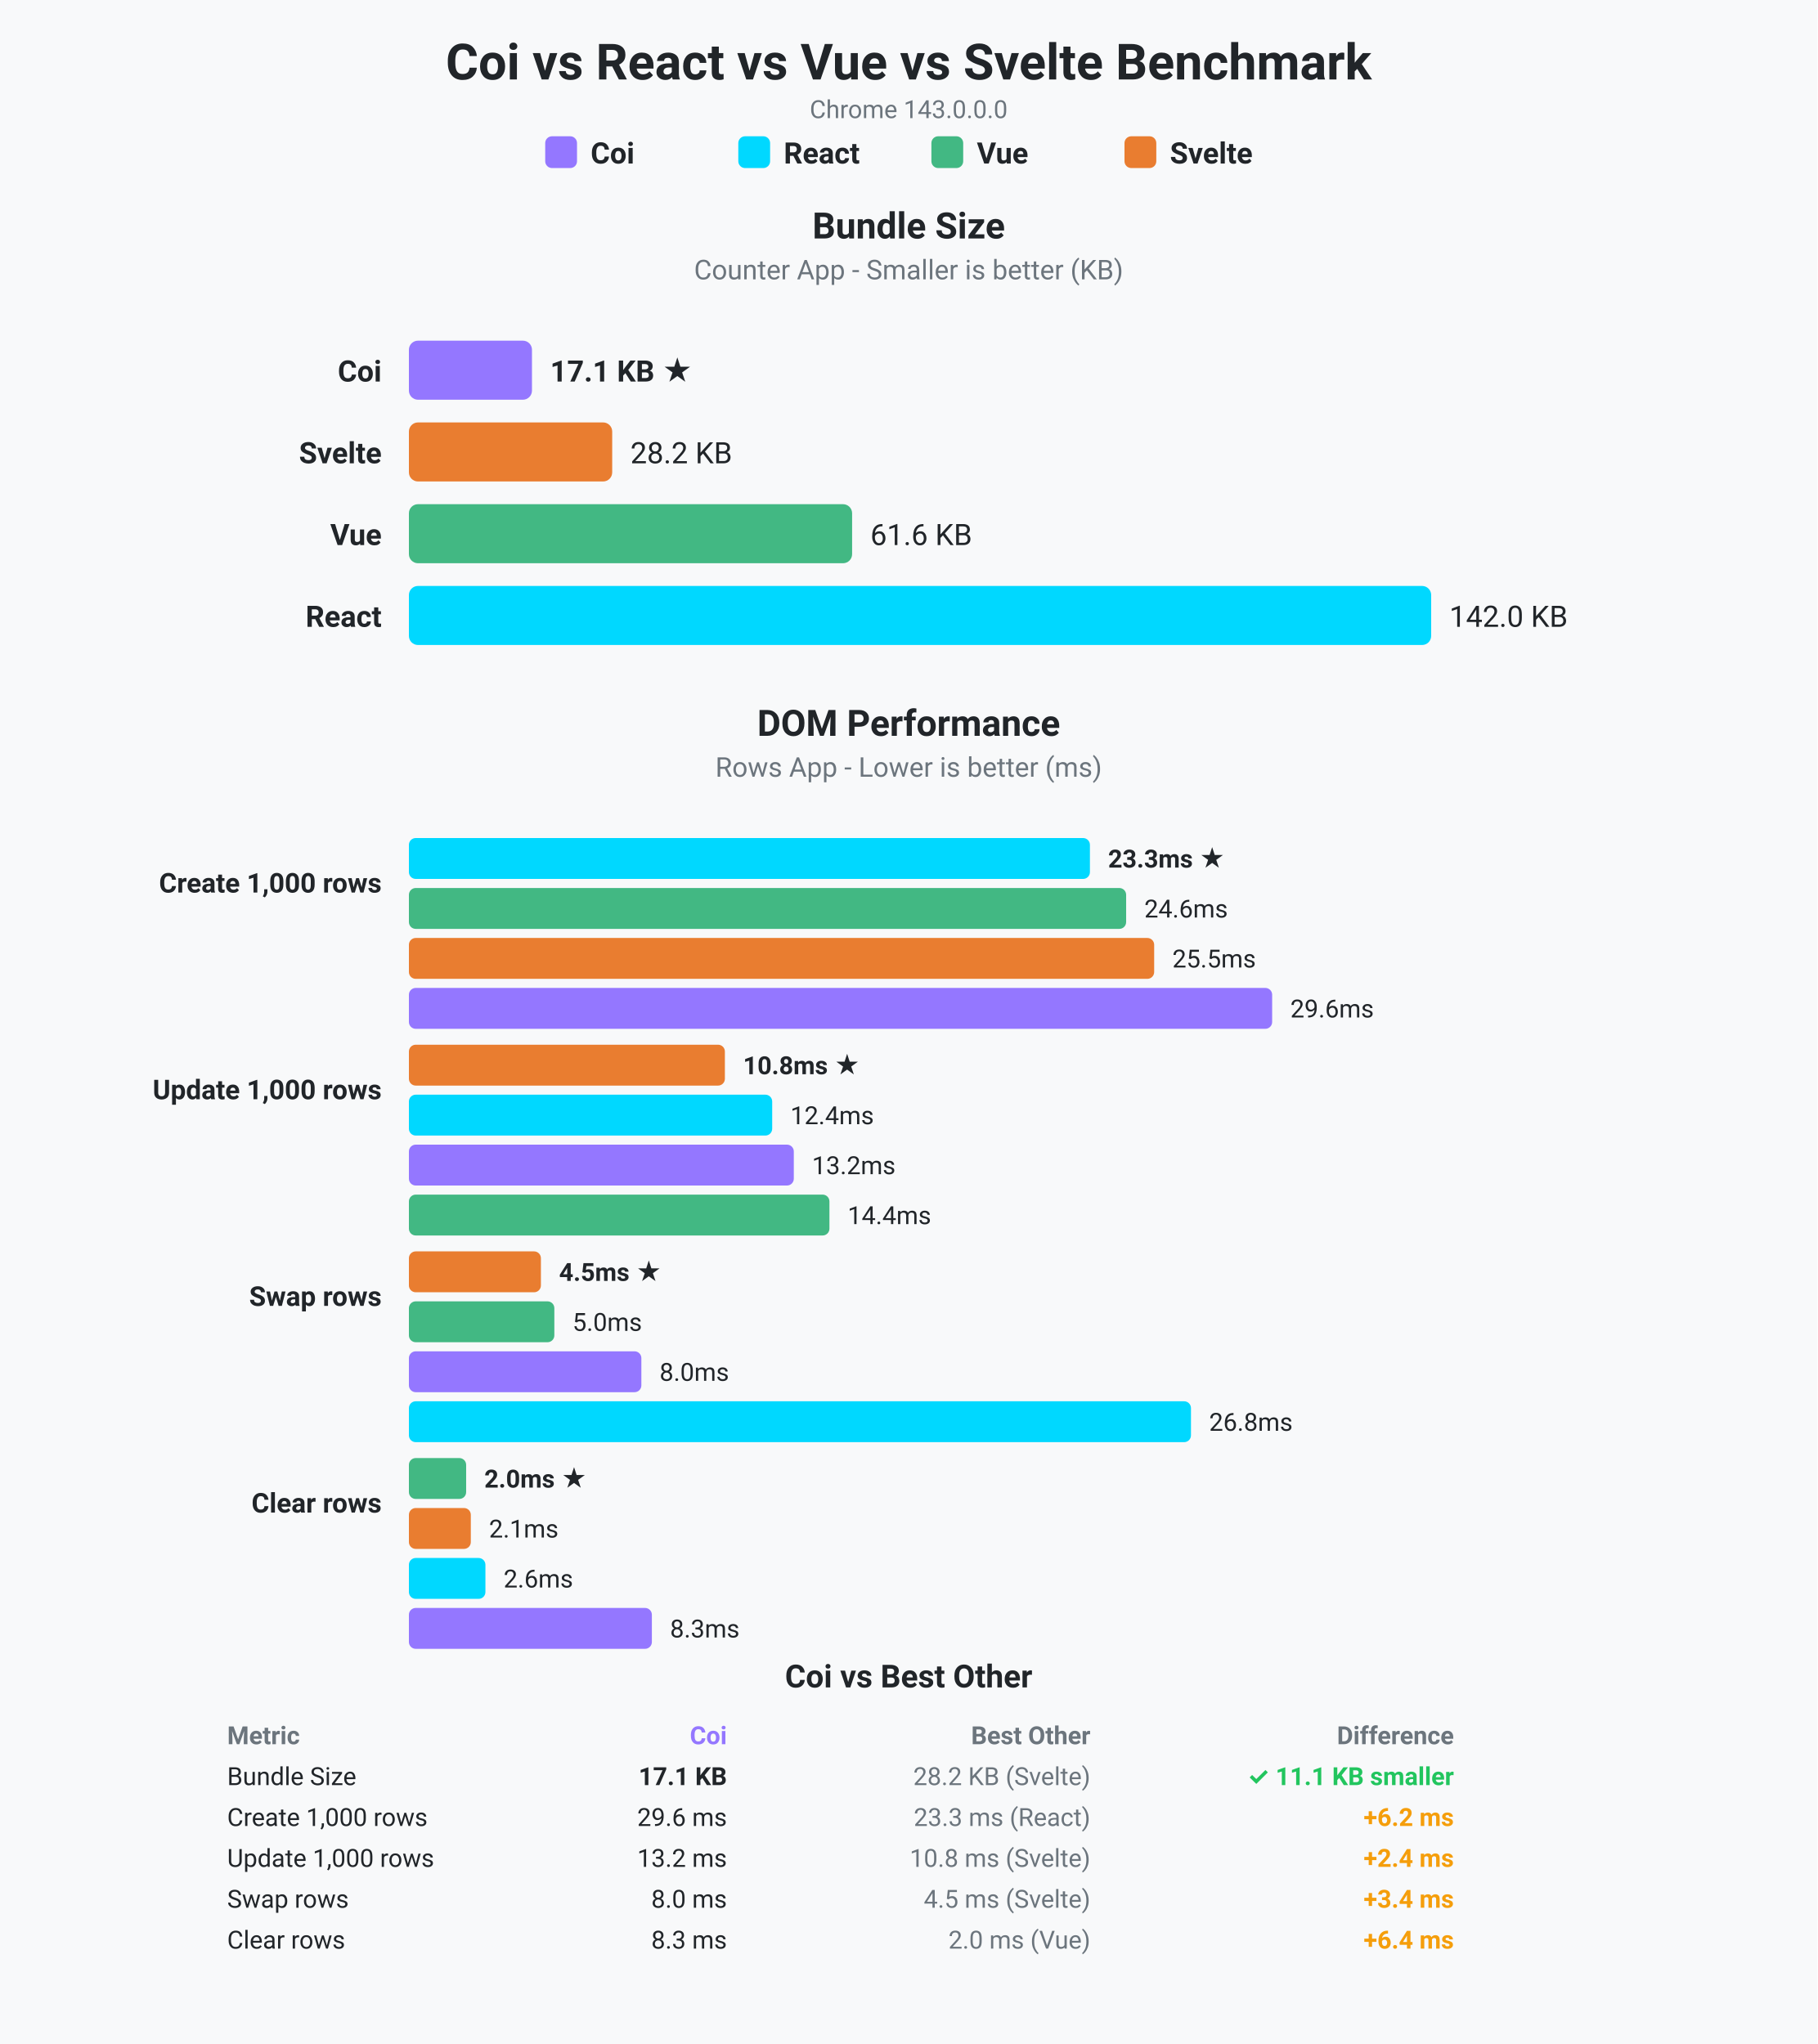
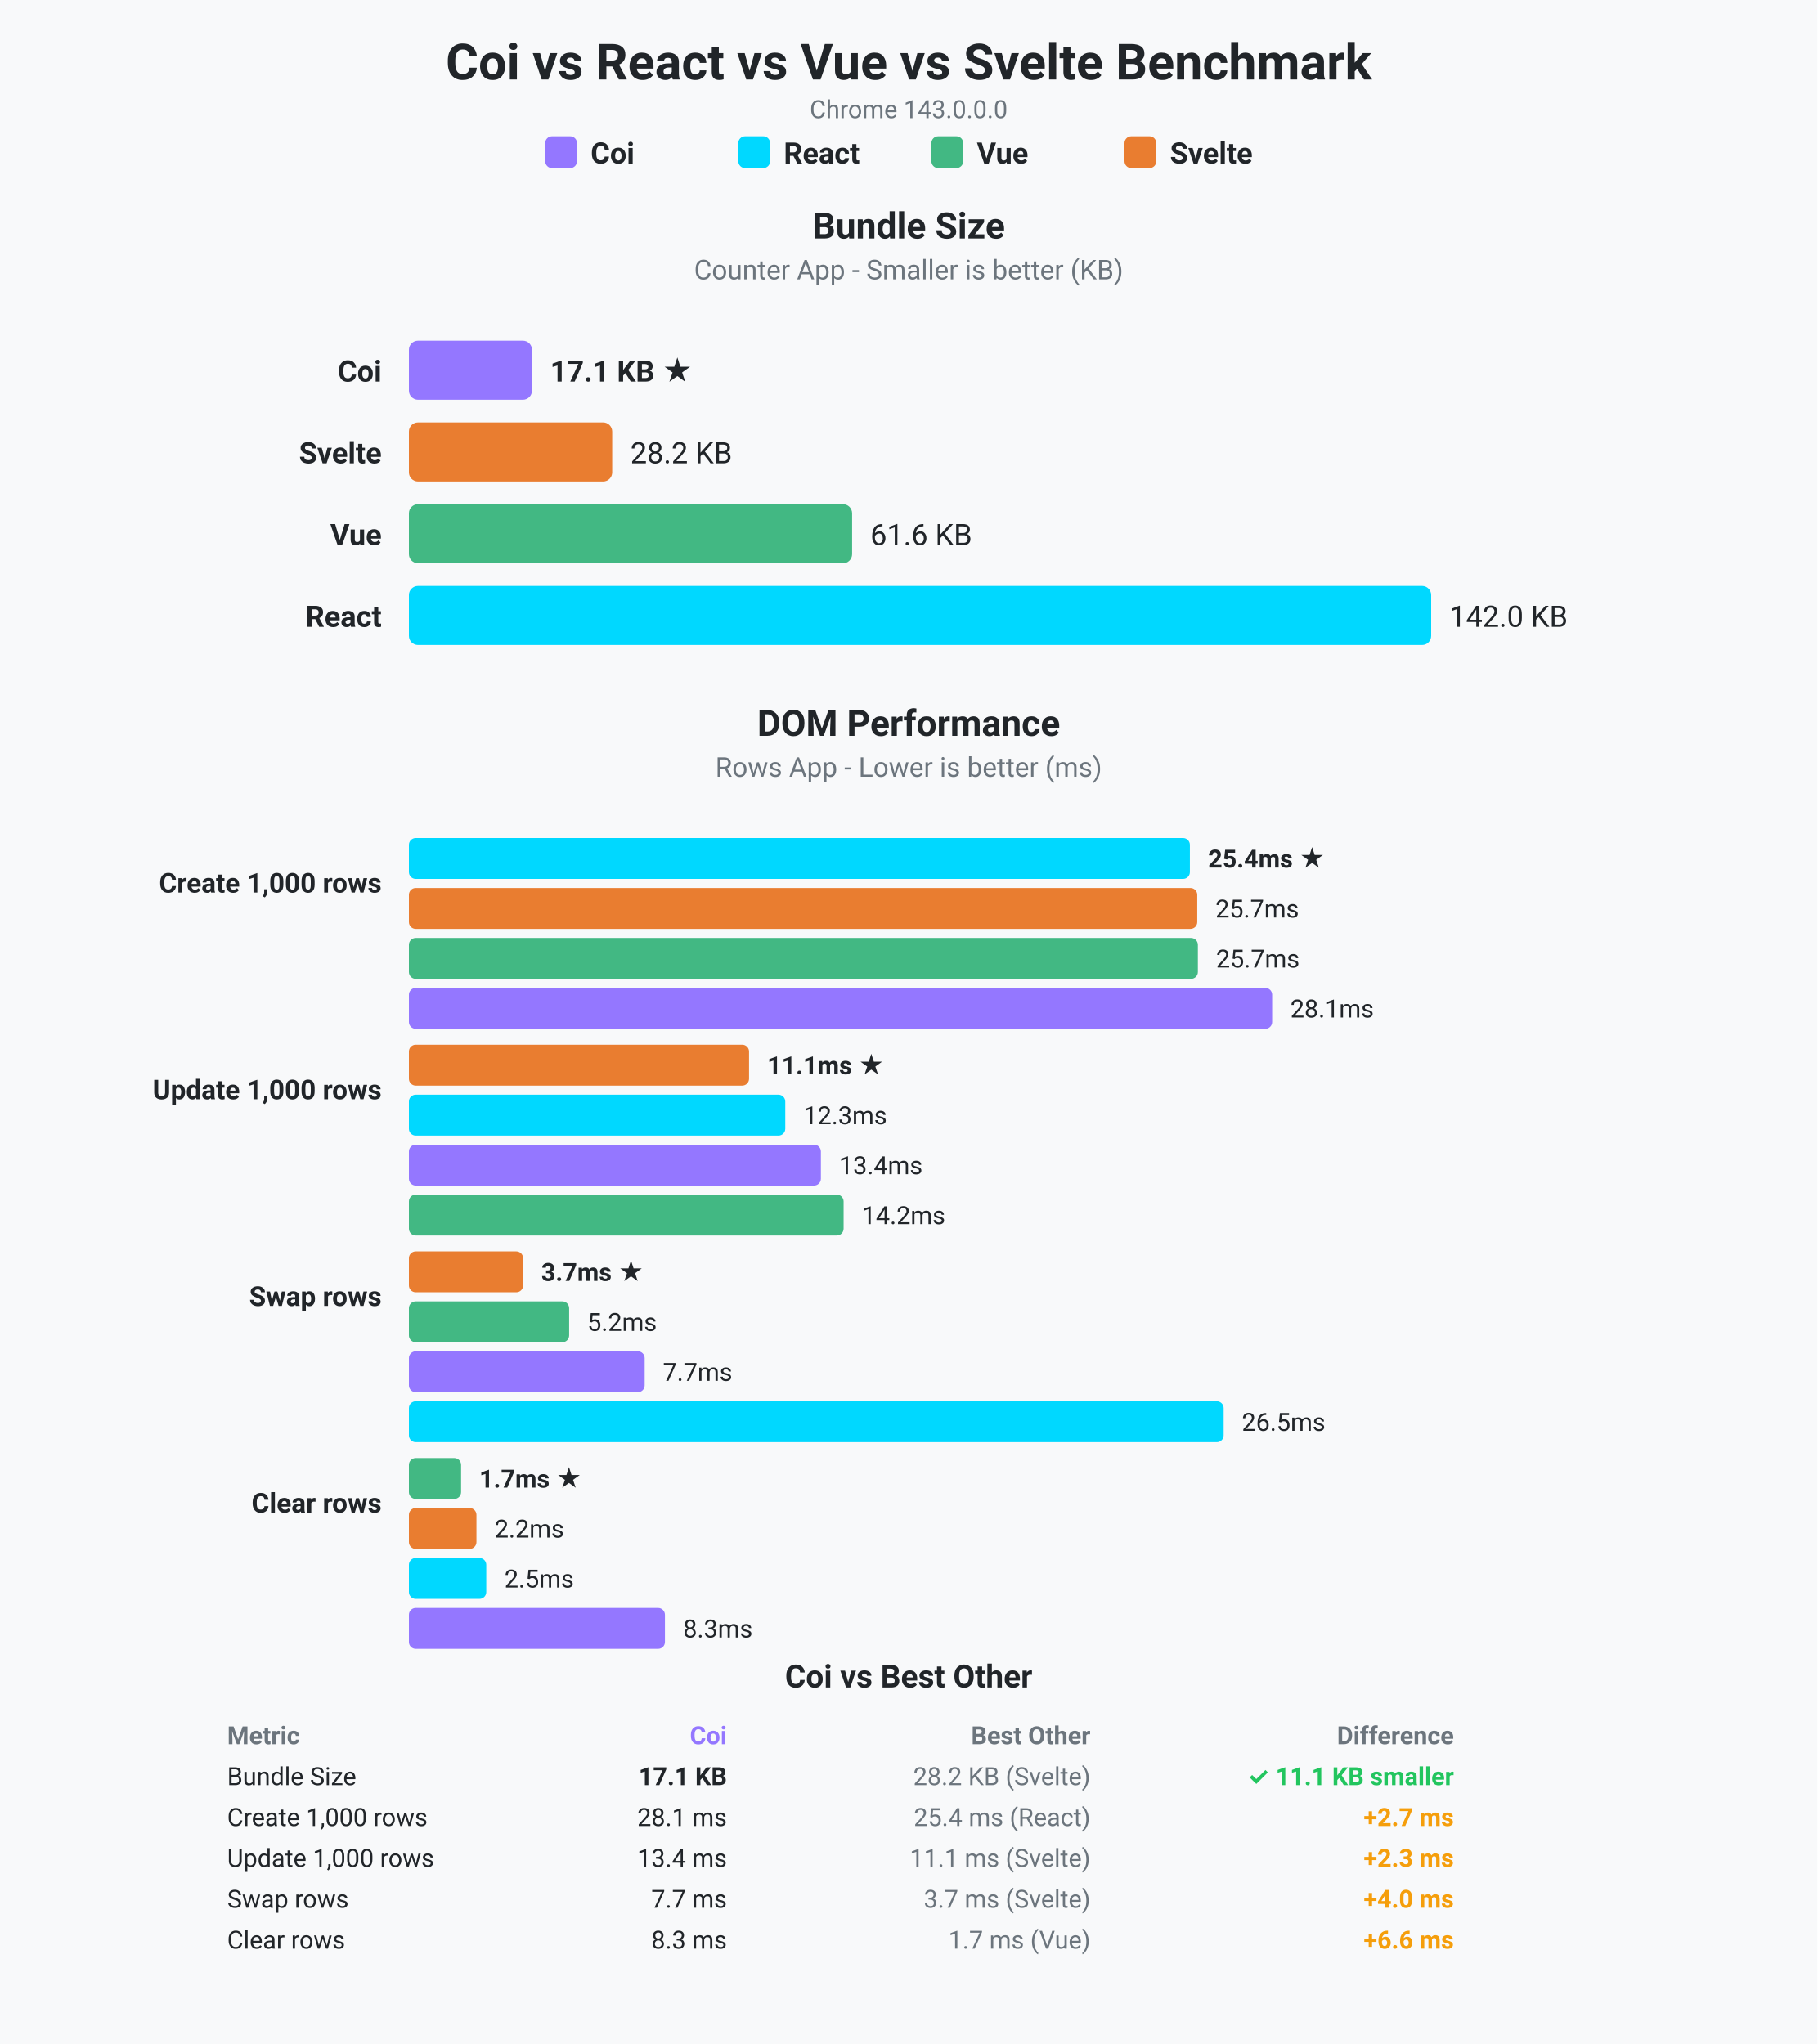
<svg xmlns="http://www.w3.org/2000/svg" viewBox="0 0 800 900" width="100%" style="font-family: -apple-system, BlinkMacSystemFont, 'Segoe UI', Roboto, sans-serif; background: #f8f9fa;">
  <rect width="100%" height="100%" fill="#f8f9fa" />
  <text x="400.0" y="35" text-anchor="middle" fill="#212529" font-size="22" font-weight="bold">Coi vs React vs Vue vs Svelte Benchmark</text>
  <text x="400.0" y="52" text-anchor="middle" fill="#6c757d" font-size="11">Chrome 143.0.0.0</text>
  <rect x="240.0" y="60" width="14" height="14" fill="#9477ff" rx="3" />
  <text x="260.0" y="72" fill="#212529" font-size="13" font-weight="600">Coi</text>
  <rect x="325.0" y="60" width="14" height="14" fill="#00d8ff" rx="3" />
  <text x="345.0" y="72" fill="#212529" font-size="13" font-weight="600">React</text>
  <rect x="410.0" y="60" width="14" height="14" fill="#42b883" rx="3" />
  <text x="430.0" y="72" fill="#212529" font-size="13" font-weight="600">Vue</text>
  <rect x="495.0" y="60" width="14" height="14" fill="#e97d30" rx="3" />
  <text x="515.0" y="72" fill="#212529" font-size="13" font-weight="600">Svelte</text>
  <text x="400.0" y="105" text-anchor="middle" fill="#212529" font-size="16" font-weight="bold">Bundle Size</text>
  <text x="400.0" y="123" text-anchor="middle" fill="#6c757d" font-size="12">Counter App - Smaller is better (KB)</text>
  <text x="168" y="168" text-anchor="end" fill="#212529" font-size="13" font-weight="bold">Coi</text>
  <rect x="180" y="150" width="54.175" height="26" fill="#9477ff" rx="4" />
  <text x="242.175" y="168" fill="#212529" font-size="13" font-weight="bold">17.1 KB ★</text>
  <text x="168" y="204" text-anchor="end" fill="#212529" font-size="13" font-weight="bold">Svelte</text>
  <rect x="180" y="186" width="89.489" height="26" fill="#e97d30" rx="4" />
  <text x="277.489" y="204" fill="#212529" font-size="13" font-weight="normal">28.2 KB</text>
  <text x="168" y="240" text-anchor="end" fill="#212529" font-size="13" font-weight="bold">Vue</text>
  <rect x="180" y="222" width="195.098" height="26" fill="#42b883" rx="4" />
  <text x="383.098" y="240" fill="#212529" font-size="13" font-weight="normal">61.6 KB</text>
  <text x="168" y="276" text-anchor="end" fill="#212529" font-size="13" font-weight="bold">React</text>
  <rect x="180" y="258" width="450.0" height="26" fill="#00d8ff" rx="4" />
  <text x="638.0" y="276" fill="#212529" font-size="13" font-weight="normal">142.0 KB</text>
  <text x="400.0" y="324" text-anchor="middle" fill="#212529" font-size="16" font-weight="bold">DOM Performance</text>
  <text x="400.0" y="342" text-anchor="middle" fill="#6c757d" font-size="12">Rows App - Lower is better (ms)</text>
  <text x="168" y="393" text-anchor="end" fill="#212529" font-size="12" font-weight="bold">Create 1,000 rows</text>
-   <rect x="180" y="369" width="299.783" height="18" fill="#00d8ff" rx="3" />
-   <text x="487.783" y="382" fill="#212529" font-size="11" font-weight="bold">23.3ms ★</text>
-   <rect x="180" y="391" width="315.724" height="18" fill="#42b883" rx="3" />
-   <text x="503.724" y="404" fill="#212529" font-size="11" font-weight="normal">24.6ms</text>
-   <rect x="180" y="413" width="328.065" height="18" fill="#e97d30" rx="3" />
-   <text x="516.065" y="426" fill="#212529" font-size="11" font-weight="normal">25.5ms</text>
+   <rect x="180" y="369" width="343.784" height="18" fill="#00d8ff" rx="3" />
+   <text x="531.784" y="382" fill="#212529" font-size="11" font-weight="bold">25.4ms ★</text>
+   <rect x="180" y="391" width="347.027" height="18" fill="#e97d30" rx="3" />
+   <text x="535.027" y="404" fill="#212529" font-size="11" font-weight="normal">25.7ms</text>
+   <rect x="180" y="413" width="347.297" height="18" fill="#42b883" rx="3" />
+   <text x="535.297" y="426" fill="#212529" font-size="11" font-weight="normal">25.7ms</text>
  <rect x="180" y="435" width="380.0" height="18" fill="#9477ff" rx="3" />
-   <text x="568.0" y="448" fill="#212529" font-size="11" font-weight="normal">29.6ms</text>
+   <text x="568.0" y="448" fill="#212529" font-size="11" font-weight="normal">28.1ms</text>
  <text x="168" y="484" text-anchor="end" fill="#212529" font-size="12" font-weight="bold">Update 1,000 rows</text>
-   <rect x="180" y="460" width="139.093" height="18" fill="#e97d30" rx="3" />
-   <text x="327.093" y="473" fill="#212529" font-size="11" font-weight="bold">10.8ms ★</text>
-   <rect x="180" y="482" width="159.919" height="18" fill="#00d8ff" rx="3" />
-   <text x="347.919" y="495" fill="#212529" font-size="11" font-weight="normal">12.4ms</text>
-   <rect x="180" y="504" width="169.432" height="18" fill="#9477ff" rx="3" />
-   <text x="357.432" y="517" fill="#212529" font-size="11" font-weight="normal">13.2ms</text>
-   <rect x="180" y="526" width="185.115" height="18" fill="#42b883" rx="3" />
-   <text x="373.115" y="539" fill="#212529" font-size="11" font-weight="normal">14.4ms</text>
+   <rect x="180" y="460" width="149.73" height="18" fill="#e97d30" rx="3" />
+   <text x="337.73" y="473" fill="#212529" font-size="11" font-weight="bold">11.1ms ★</text>
+   <rect x="180" y="482" width="165.676" height="18" fill="#00d8ff" rx="3" />
+   <text x="353.676" y="495" fill="#212529" font-size="11" font-weight="normal">12.3ms</text>
+   <rect x="180" y="504" width="181.351" height="18" fill="#9477ff" rx="3" />
+   <text x="369.351" y="517" fill="#212529" font-size="11" font-weight="normal">13.4ms</text>
+   <rect x="180" y="526" width="191.351" height="18" fill="#42b883" rx="3" />
+   <text x="379.351" y="539" fill="#212529" font-size="11" font-weight="normal">14.2ms</text>
  <text x="168" y="575" text-anchor="end" fill="#212529" font-size="12" font-weight="bold">Swap rows</text>
-   <rect x="180" y="551" width="58.106" height="18" fill="#e97d30" rx="3" />
-   <text x="246.106" y="564" fill="#212529" font-size="11" font-weight="bold">4.5ms ★</text>
-   <rect x="180" y="573" width="64.019" height="18" fill="#42b883" rx="3" />
-   <text x="252.019" y="586" fill="#212529" font-size="11" font-weight="normal">5.0ms</text>
-   <rect x="180" y="595" width="102.327" height="18" fill="#9477ff" rx="3" />
-   <text x="290.327" y="608" fill="#212529" font-size="11" font-weight="normal">8.0ms</text>
-   <rect x="180" y="617" width="344.263" height="18" fill="#00d8ff" rx="3" />
-   <text x="532.263" y="630" fill="#212529" font-size="11" font-weight="normal">26.8ms</text>
+   <rect x="180" y="551" width="50.27" height="18" fill="#e97d30" rx="3" />
+   <text x="238.27" y="564" fill="#212529" font-size="11" font-weight="bold">3.7ms ★</text>
+   <rect x="180" y="573" width="70.541" height="18" fill="#42b883" rx="3" />
+   <text x="258.541" y="586" fill="#212529" font-size="11" font-weight="normal">5.2ms</text>
+   <rect x="180" y="595" width="103.784" height="18" fill="#9477ff" rx="3" />
+   <text x="291.784" y="608" fill="#212529" font-size="11" font-weight="normal">7.7ms</text>
+   <rect x="180" y="617" width="358.649" height="18" fill="#00d8ff" rx="3" />
+   <text x="546.649" y="630" fill="#212529" font-size="11" font-weight="normal">26.5ms</text>
  <text x="168" y="666" text-anchor="end" fill="#212529" font-size="12" font-weight="bold">Clear rows</text>
-   <rect x="180" y="642" width="25.196" height="18" fill="#42b883" rx="3" />
-   <text x="213.196" y="655" fill="#212529" font-size="11" font-weight="bold">2.0ms ★</text>
-   <rect x="180" y="664" width="27.253" height="18" fill="#e97d30" rx="3" />
-   <text x="215.253" y="677" fill="#212529" font-size="11" font-weight="normal">2.1ms</text>
-   <rect x="180" y="686" width="33.681" height="18" fill="#00d8ff" rx="3" />
-   <text x="221.681" y="699" fill="#212529" font-size="11" font-weight="normal">2.6ms</text>
-   <rect x="180" y="708" width="106.955" height="18" fill="#9477ff" rx="3" />
-   <text x="294.955" y="721" fill="#212529" font-size="11" font-weight="normal">8.3ms</text>
+   <rect x="180" y="642" width="22.973" height="18" fill="#42b883" rx="3" />
+   <text x="210.973" y="655" fill="#212529" font-size="11" font-weight="bold">1.7ms ★</text>
+   <rect x="180" y="664" width="29.73" height="18" fill="#e97d30" rx="3" />
+   <text x="217.73" y="677" fill="#212529" font-size="11" font-weight="normal">2.2ms</text>
+   <rect x="180" y="686" width="34.054" height="18" fill="#00d8ff" rx="3" />
+   <text x="222.054" y="699" fill="#212529" font-size="11" font-weight="normal">2.5ms</text>
+   <rect x="180" y="708" width="112.703" height="18" fill="#9477ff" rx="3" />
+   <text x="300.703" y="721" fill="#212529" font-size="11" font-weight="normal">8.3ms</text>
  <text x="400.0" y="743" text-anchor="middle" fill="#212529" font-size="14" font-weight="bold">Coi vs Best Other</text>
  <text x="100" y="768" fill="#6c757d" font-size="11" font-weight="bold">Metric</text>
  <text x="320" y="768" text-anchor="end" fill="#9477ff" font-size="11" font-weight="bold">Coi</text>
  <text x="480" y="768" text-anchor="end" fill="#6c757d" font-size="11" font-weight="bold">Best Other</text>
  <text x="640" y="768" text-anchor="end" fill="#6c757d" font-size="11" font-weight="bold">Difference</text>
  <text x="100" y="786" fill="#212529" font-size="11">Bundle Size</text>
  <text x="320" y="786" text-anchor="end" fill="#212529" font-size="11" font-weight="bold">17.1 KB</text>
  <text x="480" y="786" text-anchor="end" fill="#6c757d" font-size="11">28.2 KB (Svelte)</text>
  <text x="640" y="786" text-anchor="end" fill="#22c55e" font-size="11" font-weight="bold">✓ 11.1 KB smaller</text>
  <text x="100" y="804" fill="#212529" font-size="11">Create 1,000 rows</text>
-   <text x="320" y="804" text-anchor="end" fill="#212529" font-size="11" font-weight="normal">29.6 ms</text>
-   <text x="480" y="804" text-anchor="end" fill="#6c757d" font-size="11">23.3 ms (React)</text>
-   <text x="640" y="804" text-anchor="end" fill="#f59e0b" font-size="11" font-weight="bold">+6.2 ms</text>
+   <text x="320" y="804" text-anchor="end" fill="#212529" font-size="11" font-weight="normal">28.1 ms</text>
+   <text x="480" y="804" text-anchor="end" fill="#6c757d" font-size="11">25.4 ms (React)</text>
+   <text x="640" y="804" text-anchor="end" fill="#f59e0b" font-size="11" font-weight="bold">+2.7 ms</text>
  <text x="100" y="822" fill="#212529" font-size="11">Update 1,000 rows</text>
-   <text x="320" y="822" text-anchor="end" fill="#212529" font-size="11" font-weight="normal">13.2 ms</text>
-   <text x="480" y="822" text-anchor="end" fill="#6c757d" font-size="11">10.8 ms (Svelte)</text>
-   <text x="640" y="822" text-anchor="end" fill="#f59e0b" font-size="11" font-weight="bold">+2.4 ms</text>
+   <text x="320" y="822" text-anchor="end" fill="#212529" font-size="11" font-weight="normal">13.4 ms</text>
+   <text x="480" y="822" text-anchor="end" fill="#6c757d" font-size="11">11.1 ms (Svelte)</text>
+   <text x="640" y="822" text-anchor="end" fill="#f59e0b" font-size="11" font-weight="bold">+2.3 ms</text>
  <text x="100" y="840" fill="#212529" font-size="11">Swap rows</text>
-   <text x="320" y="840" text-anchor="end" fill="#212529" font-size="11" font-weight="normal">8.0 ms</text>
-   <text x="480" y="840" text-anchor="end" fill="#6c757d" font-size="11">4.5 ms (Svelte)</text>
-   <text x="640" y="840" text-anchor="end" fill="#f59e0b" font-size="11" font-weight="bold">+3.4 ms</text>
+   <text x="320" y="840" text-anchor="end" fill="#212529" font-size="11" font-weight="normal">7.7 ms</text>
+   <text x="480" y="840" text-anchor="end" fill="#6c757d" font-size="11">3.7 ms (Svelte)</text>
+   <text x="640" y="840" text-anchor="end" fill="#f59e0b" font-size="11" font-weight="bold">+4.0 ms</text>
  <text x="100" y="858" fill="#212529" font-size="11">Clear rows</text>
  <text x="320" y="858" text-anchor="end" fill="#212529" font-size="11" font-weight="normal">8.3 ms</text>
-   <text x="480" y="858" text-anchor="end" fill="#6c757d" font-size="11">2.0 ms (Vue)</text>
-   <text x="640" y="858" text-anchor="end" fill="#f59e0b" font-size="11" font-weight="bold">+6.4 ms</text>
+   <text x="480" y="858" text-anchor="end" fill="#6c757d" font-size="11">1.7 ms (Vue)</text>
+   <text x="640" y="858" text-anchor="end" fill="#f59e0b" font-size="11" font-weight="bold">+6.6 ms</text>
</svg>
